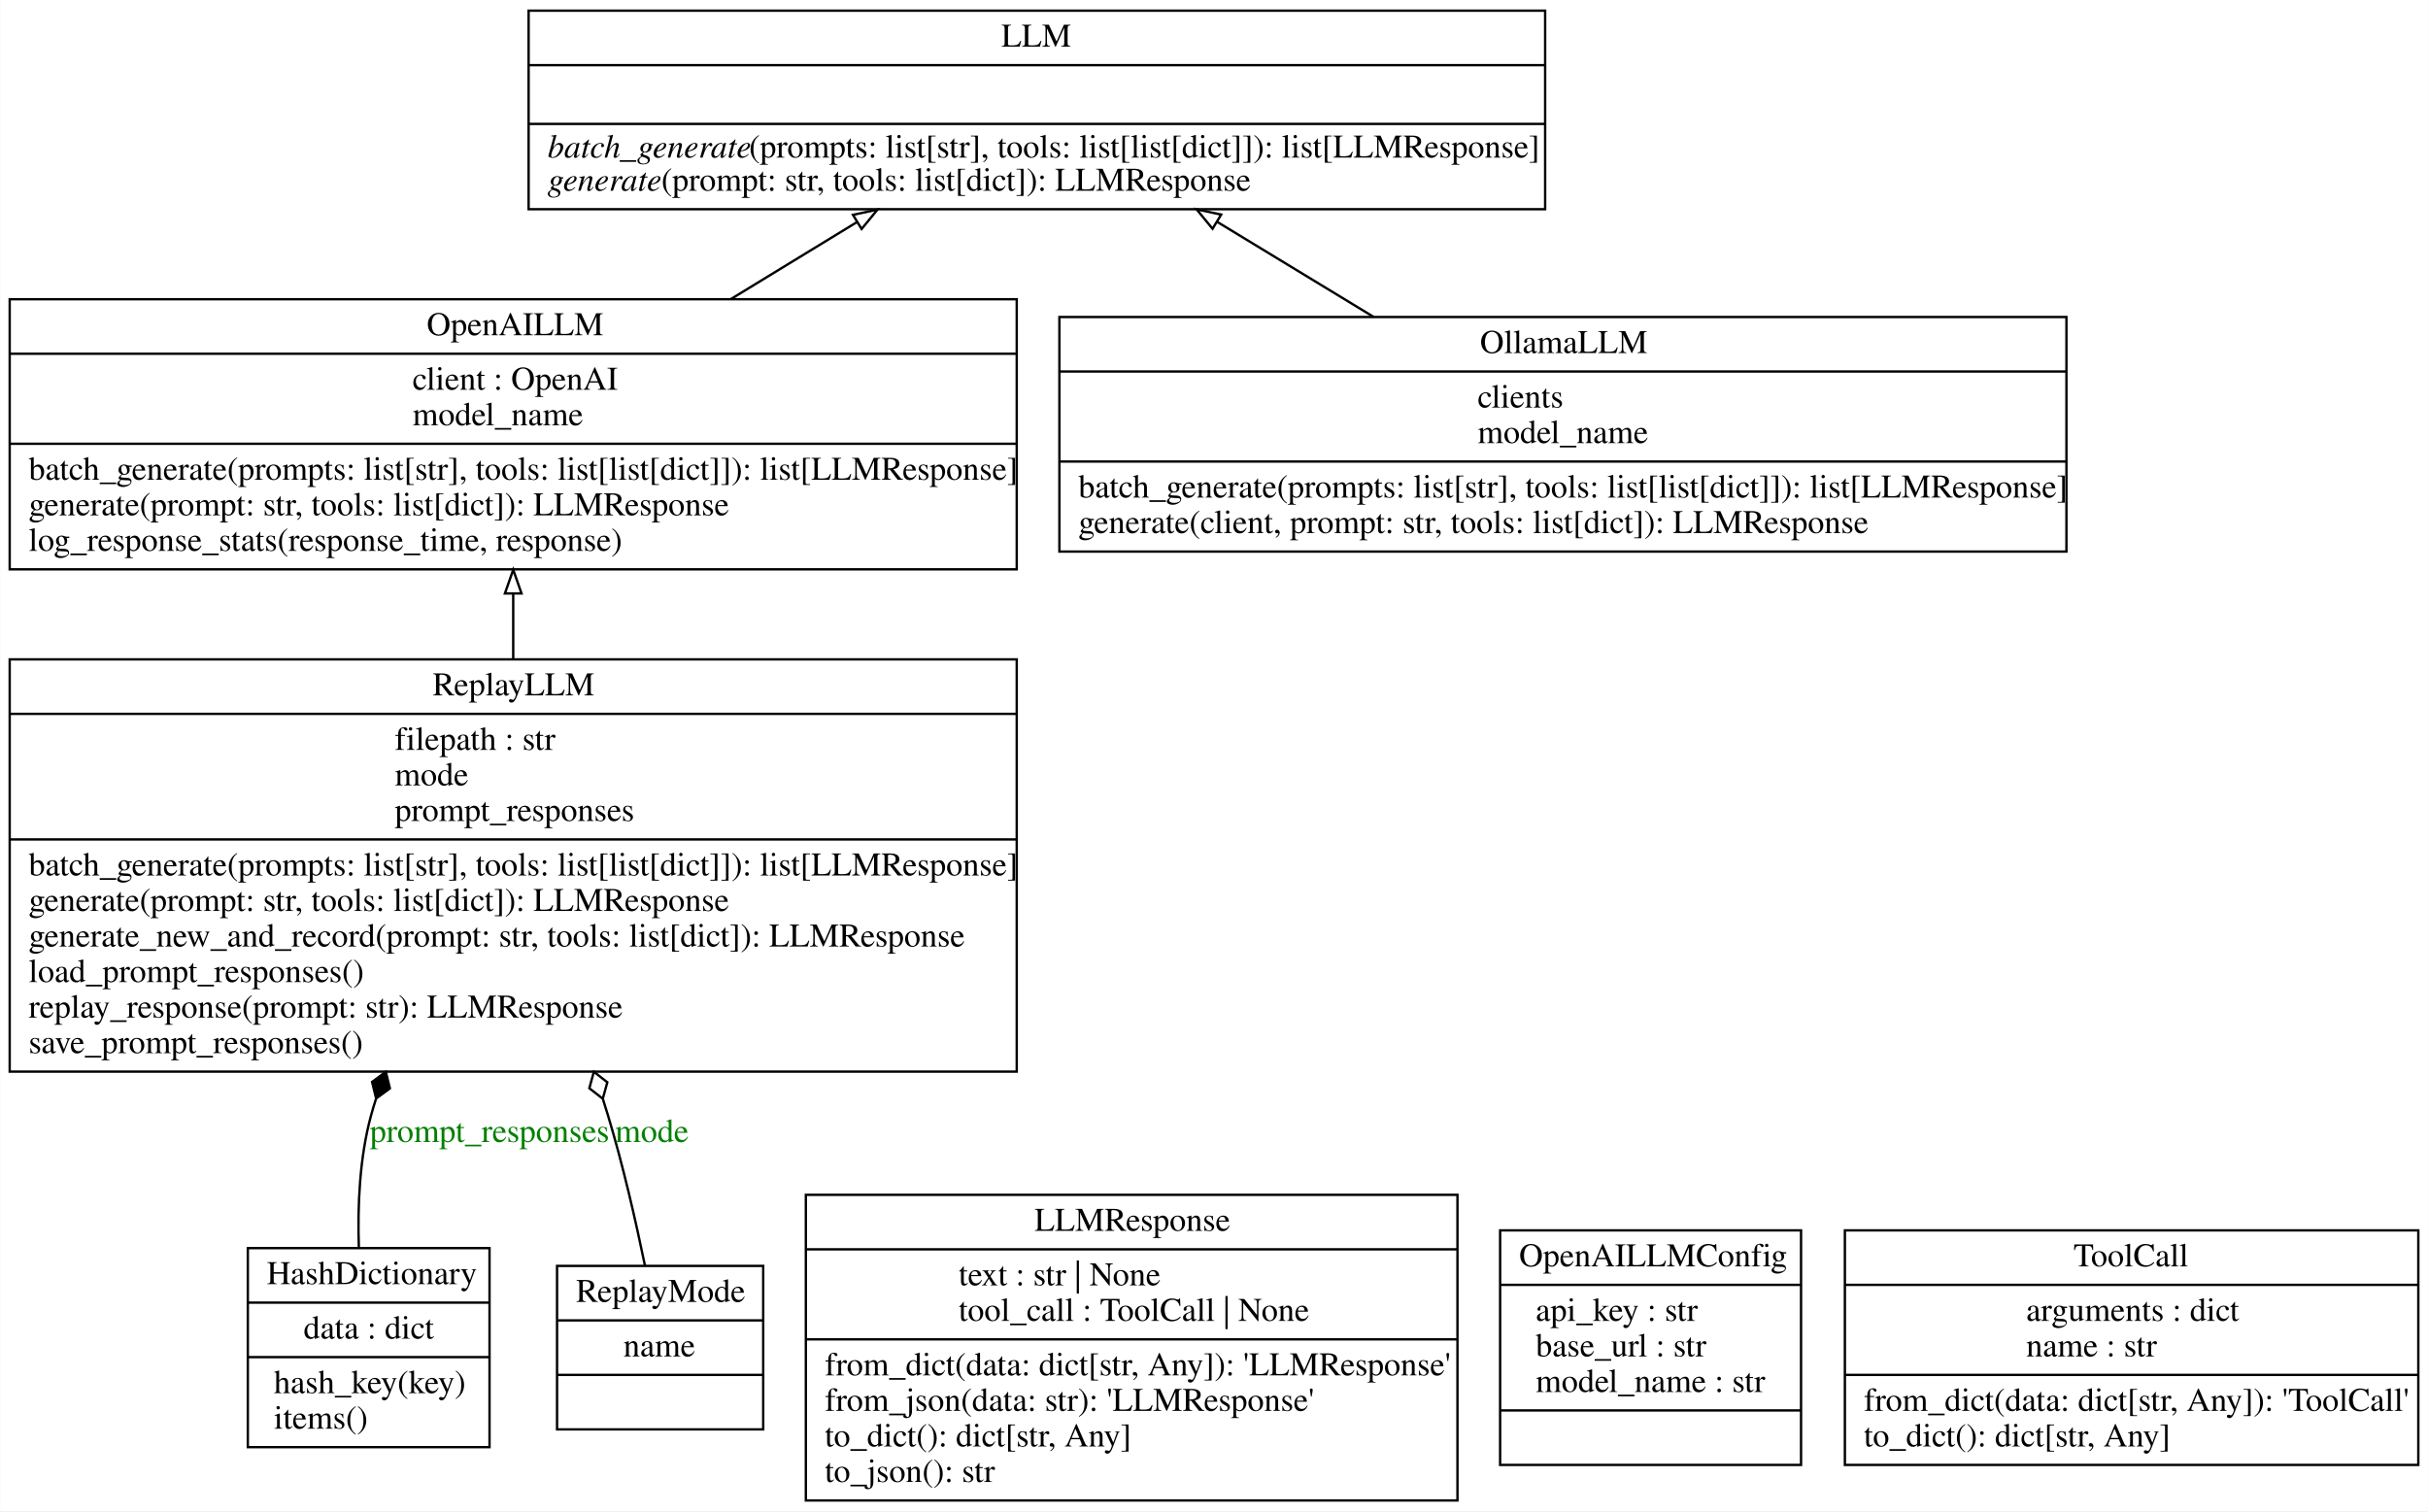
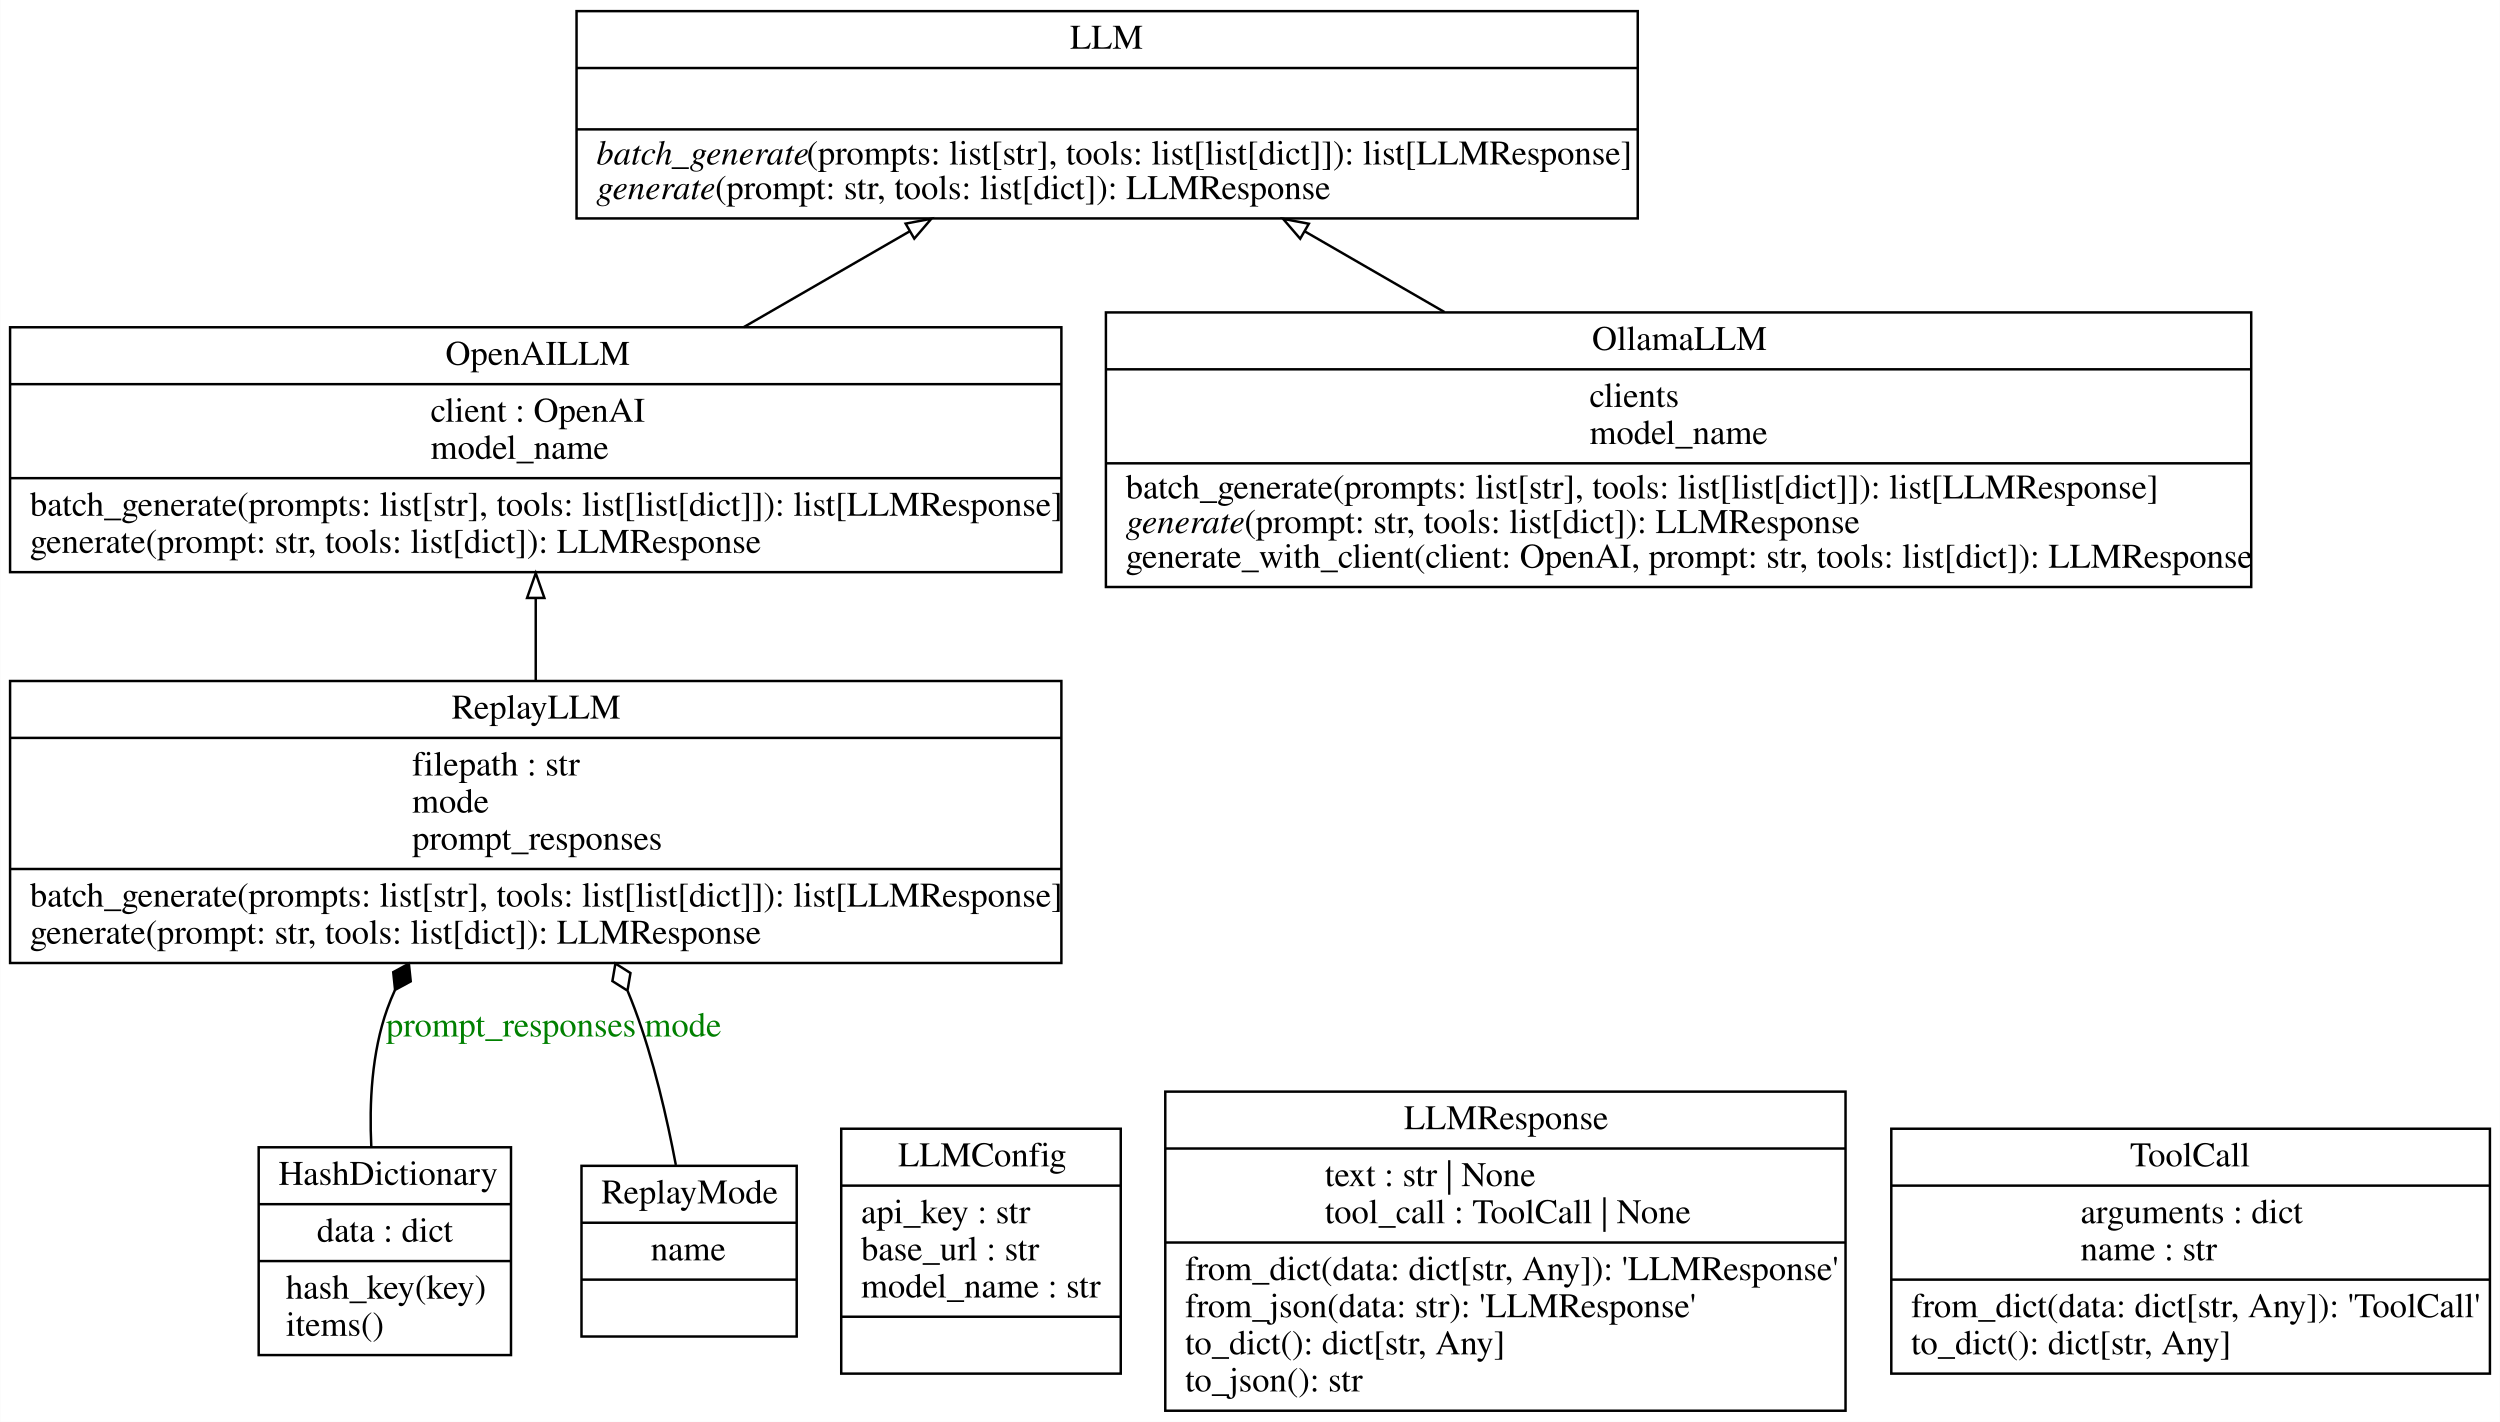
- <svg xmlns="http://www.w3.org/2000/svg" width="1025pt" height="638pt" viewBox="0.00 0.00 1024.50 637.80">
-   <g id="graph0" class="graph" transform="scale(1 1) rotate(0) translate(4 633.8)">
-     <polygon fill="white" stroke="transparent" points="-4,4 -4,-633.8 1020.5,-633.8 1020.5,4 -4,4" />
+ <svg xmlns="http://www.w3.org/2000/svg" width="1011pt" height="575pt" viewBox="0.00 0.00 1010.50 574.80">
+   <g id="graph0" class="graph" transform="scale(1 1) rotate(0) translate(4 570.8)">
+     <polygon fill="white" stroke="transparent" points="-4,4 -4,-570.8 1006.5,-570.8 1006.5,4 -4,4" />
    <g id="node1" class="node">
      <polygon fill="none" stroke="black" points="100.5,-23 100.5,-107 202.5,-107 202.5,-23 100.5,-23" />
      <text text-anchor="start" x="108.5" y="-91.8" font-family="Times,serif" font-size="14.00">HashDictionary</text>
      <polyline fill="none" stroke="black" points="100.5,-84 202.5,-84 " />
      <text text-anchor="start" x="124" y="-68.8" font-family="Times,serif" font-size="14.00">data : dict</text>
      <polyline fill="none" stroke="black" points="100.5,-61 202.5,-61 " />
      <text text-anchor="start" x="111.5" y="-45.8" font-family="Times,serif" font-size="14.00">hash_key(key)</text>
      <text text-anchor="start" x="111.5" y="-30.8" font-family="Times,serif" font-size="14.00">items()</text>
    </g>
    <g id="node7" class="node">
-       <polygon fill="none" stroke="black" points="0,-181.5 0,-355.5 425,-355.5 425,-181.5 0,-181.5" />
-       <text text-anchor="start" x="178.5" y="-340.3" font-family="Times,serif" font-size="14.00">ReplayLLM</text>
-       <polyline fill="none" stroke="black" points="0,-332.5 425,-332.5 " />
-       <text text-anchor="start" x="162.5" y="-317.3" font-family="Times,serif" font-size="14.00">filepath : str</text>
-       <text text-anchor="start" x="162.5" y="-302.3" font-family="Times,serif" font-size="14.00">mode</text>
-       <text text-anchor="start" x="162.5" y="-287.3" font-family="Times,serif" font-size="14.00">prompt_responses</text>
-       <polyline fill="none" stroke="black" points="0,-279.5 425,-279.5 " />
-       <text text-anchor="start" x="8" y="-264.3" font-family="Times,serif" font-size="14.00">batch_generate(prompts: list[str], tools: list[list[dict]]): list[LLMResponse]</text>
-       <text text-anchor="start" x="8" y="-249.3" font-family="Times,serif" font-size="14.00">generate(prompt: str, tools: list[dict]): LLMResponse</text>
-       <text text-anchor="start" x="8" y="-234.3" font-family="Times,serif" font-size="14.00">generate_new_and_record(prompt: str, tools: list[dict]): LLMResponse</text>
-       <text text-anchor="start" x="8" y="-219.3" font-family="Times,serif" font-size="14.00">load_prompt_responses()</text>
-       <text text-anchor="start" x="8" y="-204.3" font-family="Times,serif" font-size="14.00">replay_response(prompt: str): LLMResponse</text>
-       <text text-anchor="start" x="8" y="-189.3" font-family="Times,serif" font-size="14.00">save_prompt_responses()</text>
+       <polygon fill="none" stroke="black" points="0,-181.5 0,-295.5 425,-295.5 425,-181.5 0,-181.5" />
+       <text text-anchor="start" x="178.5" y="-280.3" font-family="Times,serif" font-size="14.00">ReplayLLM</text>
+       <polyline fill="none" stroke="black" points="0,-272.5 425,-272.5 " />
+       <text text-anchor="start" x="162.5" y="-257.3" font-family="Times,serif" font-size="14.00">filepath : str</text>
+       <text text-anchor="start" x="162.5" y="-242.3" font-family="Times,serif" font-size="14.00">mode</text>
+       <text text-anchor="start" x="162.5" y="-227.3" font-family="Times,serif" font-size="14.00">prompt_responses</text>
+       <polyline fill="none" stroke="black" points="0,-219.5 425,-219.5 " />
+       <text text-anchor="start" x="8" y="-204.3" font-family="Times,serif" font-size="14.00">batch_generate(prompts: list[str], tools: list[list[dict]]): list[LLMResponse]</text>
+       <text text-anchor="start" x="8" y="-189.3" font-family="Times,serif" font-size="14.00">generate(prompt: str, tools: list[dict]): LLMResponse</text>
    </g>
    <g id="edge4" class="edge">
-       <path fill="none" stroke="black" d="M147.36,-107.22C146.77,-124.7 147.63,-145.13 152.5,-163 153.13,-165.31 153.82,-167.62 154.57,-169.93" />
-       <polygon fill="black" stroke="black" points="154.65,-170.15 160.46,-174.42 158.75,-181.43 152.94,-177.16 154.65,-170.15" />
+       <path fill="none" stroke="black" d="M146.03,-107.17C145.17,-124.83 146.19,-145.4 152.5,-163 153.41,-165.54 154.45,-168.06 155.59,-170.55" />
+       <polygon fill="black" stroke="black" points="155.63,-170.63 161.97,-174.07 161.22,-181.24 154.89,-177.8 155.63,-170.63" />
      <text text-anchor="middle" x="202.5" y="-151.8" font-family="Times,serif" font-size="14.00" fill="green">prompt_responses</text>
    </g>
    <g id="node2" class="node">
-       <polygon fill="none" stroke="black" points="219,-545.5 219,-629.3 648,-629.3 648,-545.5 219,-545.5" />
-       <text text-anchor="start" x="418.5" y="-614.1" font-family="Times,serif" font-size="14.00">LLM</text>
-       <polyline fill="none" stroke="black" points="219,-606.3 648,-606.3 " />
-       <polyline fill="none" stroke="black" points="219,-581.5 648,-581.5 " />
-       <text text-anchor="start" x="227" y="-567.3" font-family="Times,serif" font-style="italic" font-size="14.00">batch_generate</text>
-       <text text-anchor="start" x="312" y="-567.3" font-family="Times,serif" font-size="14.00">(prompts: list[str], tools: list[list[dict]]): list[LLMResponse]</text>
-       <text text-anchor="start" x="227" y="-553.3" font-family="Times,serif" font-style="italic" font-size="14.00">generate</text>
-       <text text-anchor="start" x="275" y="-553.3" font-family="Times,serif" font-size="14.00">(prompt: str, tools: list[dict]): LLMResponse</text>
+       <polygon fill="none" stroke="black" points="229,-482.5 229,-566.3 658,-566.3 658,-482.5 229,-482.5" />
+       <text text-anchor="start" x="428.5" y="-551.1" font-family="Times,serif" font-size="14.00">LLM</text>
+       <polyline fill="none" stroke="black" points="229,-543.3 658,-543.3 " />
+       <polyline fill="none" stroke="black" points="229,-518.5 658,-518.5 " />
+       <text text-anchor="start" x="237" y="-504.3" font-family="Times,serif" font-style="italic" font-size="14.00">batch_generate</text>
+       <text text-anchor="start" x="322" y="-504.3" font-family="Times,serif" font-size="14.00">(prompts: list[str], tools: list[list[dict]]): list[LLMResponse]</text>
+       <text text-anchor="start" x="237" y="-490.3" font-family="Times,serif" font-style="italic" font-size="14.00">generate</text>
+       <text text-anchor="start" x="285" y="-490.3" font-family="Times,serif" font-size="14.00">(prompt: str, tools: list[dict]): LLMResponse</text>
    </g>
    <g id="node3" class="node">
-       <polygon fill="none" stroke="black" points="336,-0.5 336,-129.5 611,-129.5 611,-0.5 336,-0.5" />
-       <text text-anchor="start" x="432.5" y="-114.3" font-family="Times,serif" font-size="14.00">LLMResponse</text>
-       <polyline fill="none" stroke="black" points="336,-106.5 611,-106.5 " />
-       <text text-anchor="start" x="400.5" y="-91.3" font-family="Times,serif" font-size="14.00">text : str | None</text>
-       <text text-anchor="start" x="400.5" y="-76.3" font-family="Times,serif" font-size="14.00">tool_call : ToolCall | None</text>
-       <polyline fill="none" stroke="black" points="336,-68.5 611,-68.5 " />
-       <text text-anchor="start" x="344" y="-53.3" font-family="Times,serif" font-size="14.00">from_dict(data: dict[str, Any]): 'LLMResponse'</text>
-       <text text-anchor="start" x="344" y="-38.3" font-family="Times,serif" font-size="14.00">from_json(data: str): 'LLMResponse'</text>
-       <text text-anchor="start" x="344" y="-23.3" font-family="Times,serif" font-size="14.00">to_dict(): dict[str, Any]</text>
-       <text text-anchor="start" x="344" y="-8.3" font-family="Times,serif" font-size="14.00">to_json(): str</text>
+       <polygon fill="none" stroke="black" points="336,-15.5 336,-114.5 449,-114.5 449,-15.5 336,-15.5" />
+       <text text-anchor="start" x="359" y="-99.3" font-family="Times,serif" font-size="14.00">LLMConfig</text>
+       <polyline fill="none" stroke="black" points="336,-91.5 449,-91.5 " />
+       <text text-anchor="start" x="344" y="-76.3" font-family="Times,serif" font-size="14.00">api_key : str</text>
+       <text text-anchor="start" x="344" y="-61.3" font-family="Times,serif" font-size="14.00">base_url : str</text>
+       <text text-anchor="start" x="344" y="-46.3" font-family="Times,serif" font-size="14.00">model_name : str</text>
+       <polyline fill="none" stroke="black" points="336,-38.5 449,-38.5 " />
+       <text text-anchor="start" x="390.5" y="-23.3" font-family="Times,serif" font-size="14.00"> </text>
    </g>
    <g id="node4" class="node">
-       <polygon fill="none" stroke="black" points="443,-401 443,-500 868,-500 868,-401 443,-401" />
-       <text text-anchor="start" x="620.5" y="-484.8" font-family="Times,serif" font-size="14.00">OllamaLLM</text>
-       <polyline fill="none" stroke="black" points="443,-477 868,-477 " />
-       <text text-anchor="start" x="619.5" y="-461.8" font-family="Times,serif" font-size="14.00">clients</text>
-       <text text-anchor="start" x="619.5" y="-446.8" font-family="Times,serif" font-size="14.00">model_name</text>
-       <polyline fill="none" stroke="black" points="443,-439 868,-439 " />
-       <text text-anchor="start" x="451" y="-423.8" font-family="Times,serif" font-size="14.00">batch_generate(prompts: list[str], tools: list[list[dict]]): list[LLMResponse]</text>
-       <text text-anchor="start" x="451" y="-408.8" font-family="Times,serif" font-size="14.00">generate(client, prompt: str, tools: list[dict]): LLMResponse</text>
+       <polygon fill="none" stroke="black" points="467,-0.5 467,-129.5 742,-129.5 742,-0.5 467,-0.5" />
+       <text text-anchor="start" x="563.5" y="-114.3" font-family="Times,serif" font-size="14.00">LLMResponse</text>
+       <polyline fill="none" stroke="black" points="467,-106.5 742,-106.5 " />
+       <text text-anchor="start" x="531.5" y="-91.3" font-family="Times,serif" font-size="14.00">text : str | None</text>
+       <text text-anchor="start" x="531.5" y="-76.3" font-family="Times,serif" font-size="14.00">tool_call : ToolCall | None</text>
+       <polyline fill="none" stroke="black" points="467,-68.5 742,-68.5 " />
+       <text text-anchor="start" x="475" y="-53.3" font-family="Times,serif" font-size="14.00">from_dict(data: dict[str, Any]): 'LLMResponse'</text>
+       <text text-anchor="start" x="475" y="-38.3" font-family="Times,serif" font-size="14.00">from_json(data: str): 'LLMResponse'</text>
+       <text text-anchor="start" x="475" y="-23.3" font-family="Times,serif" font-size="14.00">to_dict(): dict[str, Any]</text>
+       <text text-anchor="start" x="475" y="-8.3" font-family="Times,serif" font-size="14.00">to_json(): str</text>
+     </g>
+     <g id="node5" class="node">
+       <polygon fill="none" stroke="black" points="443,-333.5 443,-444.5 906,-444.5 906,-333.5 443,-333.5" />
+       <text text-anchor="start" x="639.5" y="-429.3" font-family="Times,serif" font-size="14.00">OllamaLLM</text>
+       <polyline fill="none" stroke="black" points="443,-421.5 906,-421.5 " />
+       <text text-anchor="start" x="638.5" y="-406.3" font-family="Times,serif" font-size="14.00">clients</text>
+       <text text-anchor="start" x="638.5" y="-391.3" font-family="Times,serif" font-size="14.00">model_name</text>
+       <polyline fill="none" stroke="black" points="443,-383.5 906,-383.5 " />
+       <text text-anchor="start" x="451" y="-369.3" font-family="Times,serif" font-size="14.00">batch_generate(prompts: list[str], tools: list[list[dict]]): list[LLMResponse]</text>
+       <text text-anchor="start" x="451" y="-355.3" font-family="Times,serif" font-style="italic" font-size="14.00">generate</text>
+       <text text-anchor="start" x="499" y="-355.3" font-family="Times,serif" font-size="14.00">(prompt: str, tools: list[dict]): LLMResponse</text>
+       <text text-anchor="start" x="451" y="-341.3" font-family="Times,serif" font-size="14.00">generate_with_client(client: OpenAI, prompt: str, tools: list[dict]): LLMResponse</text>
    </g>
    <g id="edge1" class="edge">
-       <path fill="none" stroke="black" d="M575.67,-500.01C554.14,-513.09 530.92,-527.2 509.61,-540.15" />
-       <polygon fill="none" stroke="black" points="507.64,-537.25 500.91,-545.44 511.28,-543.23 507.64,-537.25" />
+       <path fill="none" stroke="black" d="M579.88,-444.64C561.14,-455.46 541.64,-466.72 523.45,-477.23" />
+       <polygon fill="none" stroke="black" points="521.54,-474.29 514.63,-482.32 525.04,-480.35 521.54,-474.29" />
    </g>
-     <g id="node5" class="node">
-       <polygon fill="none" stroke="black" points="0,-393.5 0,-507.5 425,-507.5 425,-393.5 0,-393.5" />
-       <text text-anchor="start" x="176" y="-492.3" font-family="Times,serif" font-size="14.00">OpenAILLM</text>
-       <polyline fill="none" stroke="black" points="0,-484.5 425,-484.5 " />
-       <text text-anchor="start" x="170" y="-469.3" font-family="Times,serif" font-size="14.00">client : OpenAI</text>
-       <text text-anchor="start" x="170" y="-454.3" font-family="Times,serif" font-size="14.00">model_name</text>
-       <polyline fill="none" stroke="black" points="0,-446.5 425,-446.5 " />
-       <text text-anchor="start" x="8" y="-431.3" font-family="Times,serif" font-size="14.00">batch_generate(prompts: list[str], tools: list[list[dict]]): list[LLMResponse]</text>
-       <text text-anchor="start" x="8" y="-416.3" font-family="Times,serif" font-size="14.00">generate(prompt: str, tools: list[dict]): LLMResponse</text>
-       <text text-anchor="start" x="8" y="-401.3" font-family="Times,serif" font-size="14.00">log_response_stats(response_time, response)</text>
+     <g id="node6" class="node">
+       <polygon fill="none" stroke="black" points="0,-339.5 0,-438.5 425,-438.5 425,-339.5 0,-339.5" />
+       <text text-anchor="start" x="176" y="-423.3" font-family="Times,serif" font-size="14.00">OpenAILLM</text>
+       <polyline fill="none" stroke="black" points="0,-415.5 425,-415.5 " />
+       <text text-anchor="start" x="170" y="-400.3" font-family="Times,serif" font-size="14.00">client : OpenAI</text>
+       <text text-anchor="start" x="170" y="-385.3" font-family="Times,serif" font-size="14.00">model_name</text>
+       <polyline fill="none" stroke="black" points="0,-377.5 425,-377.5 " />
+       <text text-anchor="start" x="8" y="-362.3" font-family="Times,serif" font-size="14.00">batch_generate(prompts: list[str], tools: list[list[dict]]): list[LLMResponse]</text>
+       <text text-anchor="start" x="8" y="-347.3" font-family="Times,serif" font-size="14.00">generate(prompt: str, tools: list[dict]): LLMResponse</text>
    </g>
    <g id="edge2" class="edge">
-       <path fill="none" stroke="black" d="M304.3,-507.54C321.98,-518.33 340.31,-529.51 357.41,-539.96" />
-       <polygon fill="none" stroke="black" points="355.88,-543.12 366.24,-545.34 359.53,-537.15 355.88,-543.12" />
-     </g>
-     <g id="node6" class="node">
-       <polygon fill="none" stroke="black" points="629,-15.5 629,-114.5 756,-114.5 756,-15.5 629,-15.5" />
-       <text text-anchor="start" x="637" y="-99.3" font-family="Times,serif" font-size="14.00">OpenAILLMConfig</text>
-       <polyline fill="none" stroke="black" points="629,-91.5 756,-91.5 " />
-       <text text-anchor="start" x="644" y="-76.3" font-family="Times,serif" font-size="14.00">api_key : str</text>
-       <text text-anchor="start" x="644" y="-61.3" font-family="Times,serif" font-size="14.00">base_url : str</text>
-       <text text-anchor="start" x="644" y="-46.3" font-family="Times,serif" font-size="14.00">model_name : str</text>
-       <polyline fill="none" stroke="black" points="629,-38.5 756,-38.5 " />
-       <text text-anchor="start" x="690.5" y="-23.3" font-family="Times,serif" font-size="14.00"> </text>
+       <path fill="none" stroke="black" d="M296.55,-438.54C318.43,-451.17 341.94,-464.75 363.61,-477.26" />
+       <polygon fill="none" stroke="black" points="362.03,-480.4 372.44,-482.37 365.53,-474.33 362.03,-480.4" />
    </g>
    <g id="edge3" class="edge">
-       <path fill="none" stroke="black" d="M212.5,-355.55C212.5,-364.87 212.5,-374.25 212.5,-383.29" />
-       <polygon fill="none" stroke="black" points="209,-383.33 212.5,-393.33 216,-383.33 209,-383.33" />
+       <path fill="none" stroke="black" d="M212.5,-295.64C212.5,-306.47 212.5,-317.85 212.5,-328.77" />
+       <polygon fill="none" stroke="black" points="209,-329.08 212.5,-339.08 216,-329.08 209,-329.08" />
    </g>
    <g id="node8" class="node">
      <polygon fill="none" stroke="black" points="231,-30.5 231,-99.5 318,-99.5 318,-30.5 231,-30.5" />
      <text text-anchor="start" x="239" y="-84.3" font-family="Times,serif" font-size="14.00">ReplayMode</text>
      <polyline fill="none" stroke="black" points="231,-76.5 318,-76.5 " />
      <text text-anchor="start" x="259" y="-61.3" font-family="Times,serif" font-size="14.00">name</text>
      <polyline fill="none" stroke="black" points="231,-53.5 318,-53.5 " />
      <text text-anchor="start" x="272.5" y="-38.3" font-family="Times,serif" font-size="14.00"> </text>
    </g>
    <g id="edge5" class="edge">
-       <path fill="none" stroke="black" d="M268.12,-99.53C264.24,-118.35 258.81,-142.18 252.5,-163 251.81,-165.27 251.1,-167.55 250.37,-169.85" />
-       <polygon fill="none" stroke="black" points="250.3,-170.05 252.22,-177 246.54,-181.44 244.62,-174.49 250.3,-170.05" />
-       <text text-anchor="middle" x="271" y="-151.8" font-family="Times,serif" font-size="14.00" fill="green">mode</text>
+       <path fill="none" stroke="black" d="M269.14,-99.87C265.57,-118.8 260.12,-142.62 252.5,-163 251.62,-165.36 250.67,-167.75 249.68,-170.13" />
+       <polygon fill="none" stroke="black" points="249.59,-170.33 250.8,-177.44 244.71,-181.29 243.49,-174.18 249.59,-170.33" />
+       <text text-anchor="middle" x="272" y="-151.8" font-family="Times,serif" font-size="14.00" fill="green">mode</text>
    </g>
    <g id="node9" class="node">
-       <polygon fill="none" stroke="black" points="774.5,-15.5 774.5,-114.5 1016.5,-114.5 1016.5,-15.5 774.5,-15.5" />
-       <text text-anchor="start" x="871" y="-99.3" font-family="Times,serif" font-size="14.00">ToolCall</text>
-       <polyline fill="none" stroke="black" points="774.5,-91.5 1016.5,-91.5 " />
-       <text text-anchor="start" x="851" y="-76.3" font-family="Times,serif" font-size="14.00">arguments : dict</text>
-       <text text-anchor="start" x="851" y="-61.3" font-family="Times,serif" font-size="14.00">name : str</text>
-       <polyline fill="none" stroke="black" points="774.5,-53.5 1016.5,-53.5 " />
-       <text text-anchor="start" x="782.5" y="-38.3" font-family="Times,serif" font-size="14.00">from_dict(data: dict[str, Any]): 'ToolCall'</text>
-       <text text-anchor="start" x="782.5" y="-23.3" font-family="Times,serif" font-size="14.00">to_dict(): dict[str, Any]</text>
+       <polygon fill="none" stroke="black" points="760.5,-15.5 760.5,-114.5 1002.5,-114.5 1002.5,-15.5 760.5,-15.5" />
+       <text text-anchor="start" x="857" y="-99.3" font-family="Times,serif" font-size="14.00">ToolCall</text>
+       <polyline fill="none" stroke="black" points="760.5,-91.5 1002.5,-91.5 " />
+       <text text-anchor="start" x="837" y="-76.3" font-family="Times,serif" font-size="14.00">arguments : dict</text>
+       <text text-anchor="start" x="837" y="-61.3" font-family="Times,serif" font-size="14.00">name : str</text>
+       <polyline fill="none" stroke="black" points="760.5,-53.5 1002.5,-53.5 " />
+       <text text-anchor="start" x="768.5" y="-38.3" font-family="Times,serif" font-size="14.00">from_dict(data: dict[str, Any]): 'ToolCall'</text>
+       <text text-anchor="start" x="768.5" y="-23.3" font-family="Times,serif" font-size="14.00">to_dict(): dict[str, Any]</text>
    </g>
  </g>
</svg>
